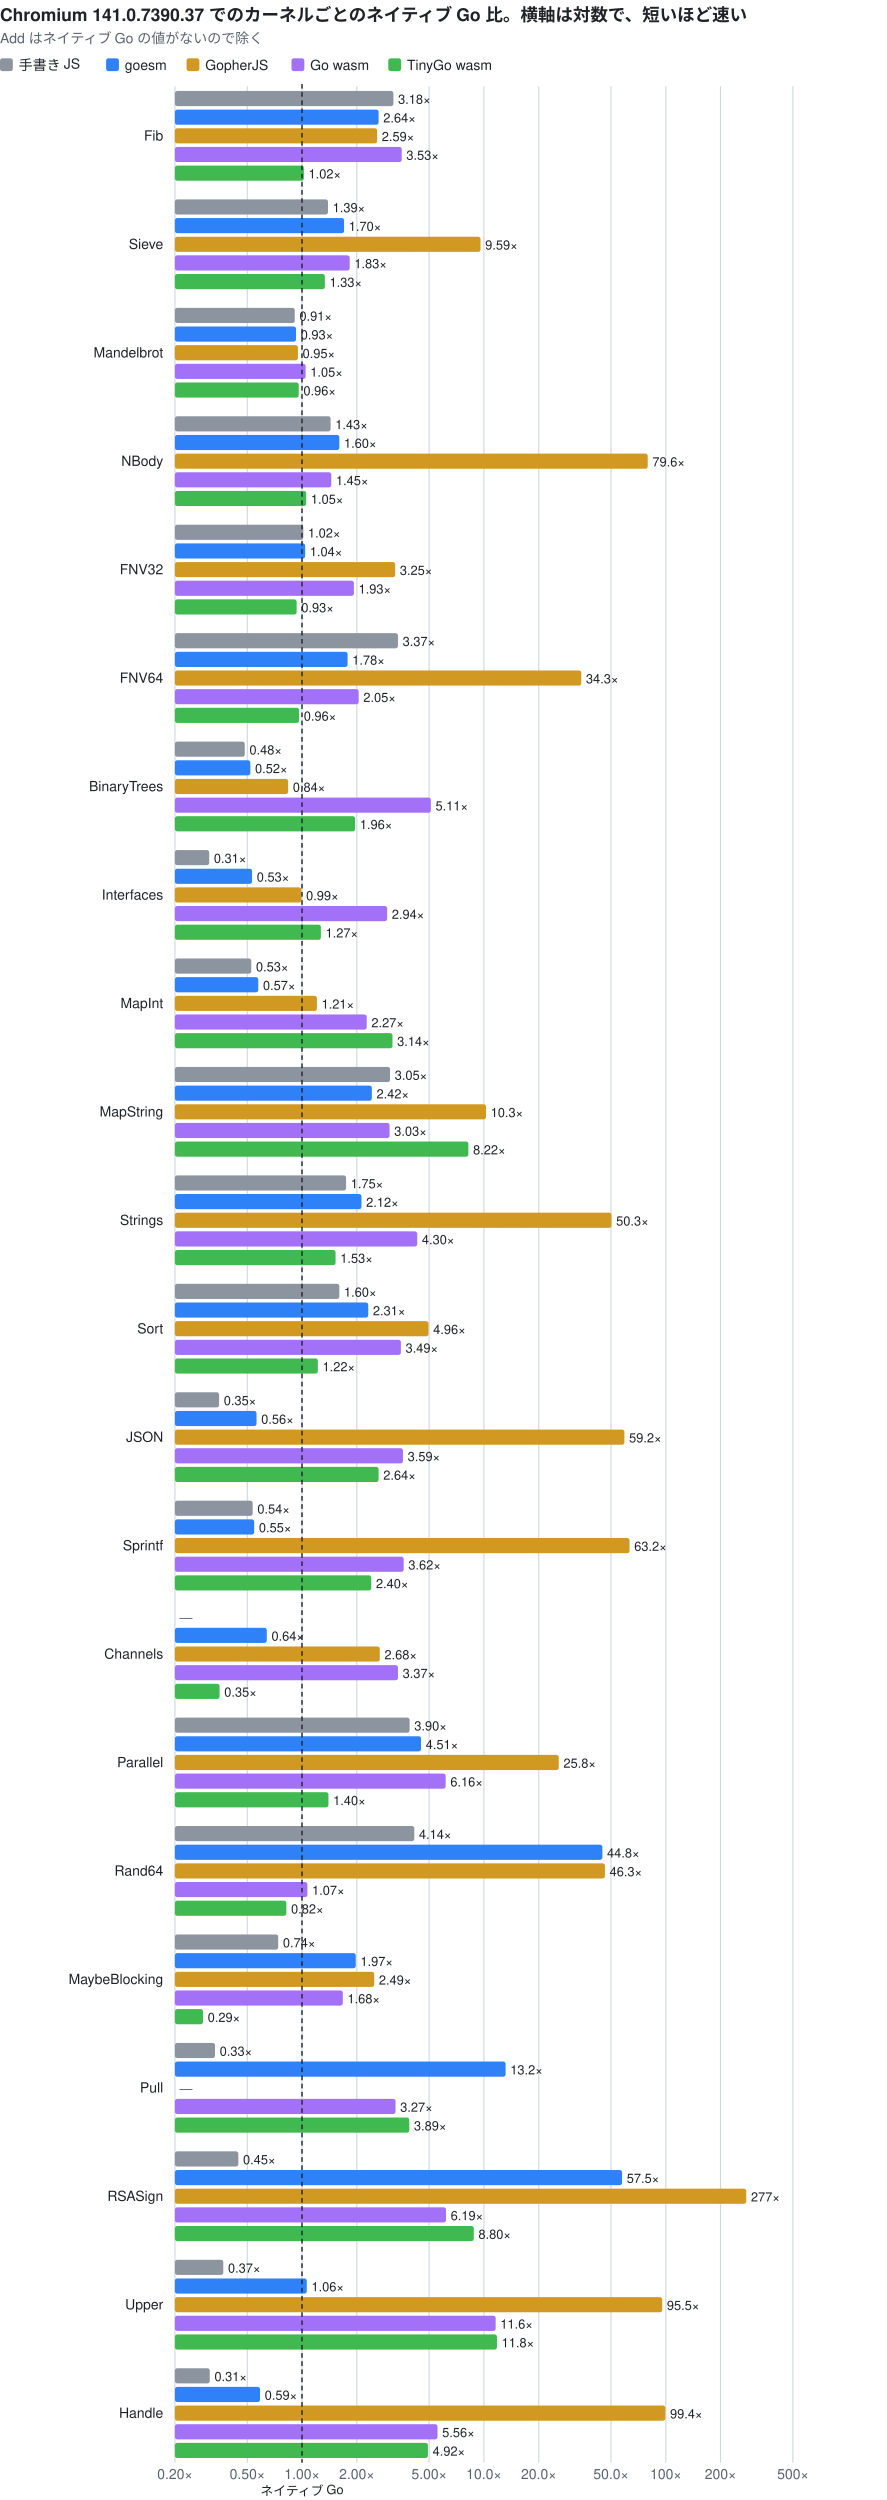
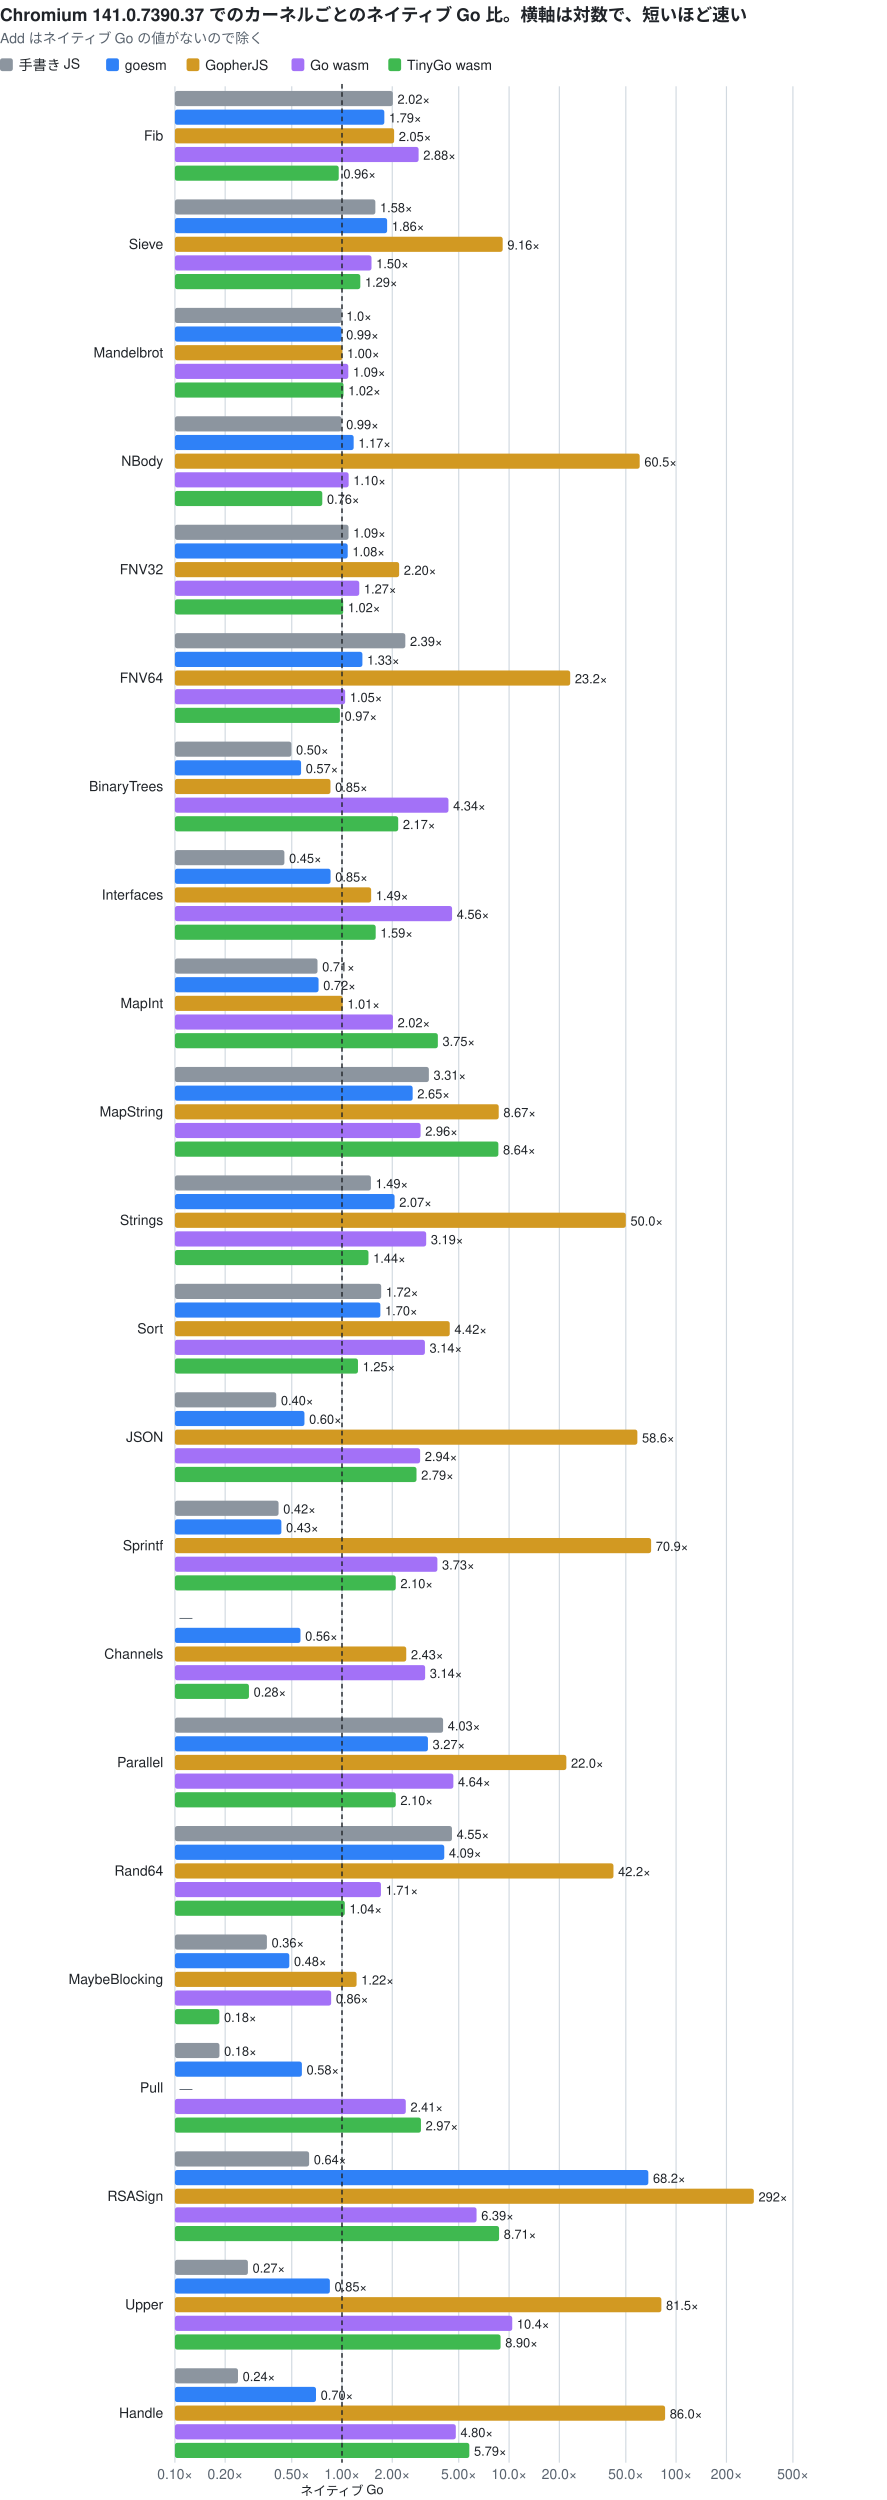
<svg xmlns="http://www.w3.org/2000/svg" width="760" height="2144" viewBox="0 0 760 2144" font-family="-apple-system, 'Segoe UI', Helvetica, Arial, 'Hiragino Sans', 'Noto Sans CJK JP', 'Yu Gothic', sans-serif" font-size="12">
  <style>.t{fill:#1f2328}.m{fill:#59636e}.g{stroke:#d1d9e0}.r{stroke:#1f2328}@media (prefers-color-scheme:dark){.t{fill:#f0f6fc}.m{fill:#9198a1}.g{stroke:#3d444d}.r{stroke:#f0f6fc}}</style>
  <text class="t" x="0" y="18" font-size="15" font-weight="600">Chromium 141.0.7390.37 でのカーネルごとのネイティブ Go 比。横軸は対数で、短いほど速い</text>
  <text class="m" x="0" y="37">Add はネイティブ Go の値がないので除く</text>
  <rect x="0" y="50" width="11" height="11" rx="2" fill="#8c959f" />
  <text class="t" x="16" y="60">手書き JS</text>
  <rect x="91" y="50" width="11" height="11" rx="2" fill="#2f81f7" />
  <text class="t" x="107" y="60">goesm</text>
  <rect x="160" y="50" width="11" height="11" rx="2" fill="#d29922" />
  <text class="t" x="176" y="60">GopherJS</text>
  <rect x="250" y="50" width="11" height="11" rx="2" fill="#a371f7" />
  <text class="t" x="266" y="60">Go wasm</text>
  <rect x="333" y="50" width="11" height="11" rx="2" fill="#3fb950" />
  <text class="t" x="349" y="60">TinyGo wasm</text>
  <line class="g" x1="150.0" y1="74" x2="150.0" y2="2112" />
-   <text class="m" x="150.0" y="2126" text-anchor="middle">0.20×</text>
-   <line class="g" x1="212.1" y1="74" x2="212.1" y2="2112" />
-   <text class="m" x="212.1" y="2126" text-anchor="middle">0.50×</text>
-   <line class="g" x1="259.0" y1="74" x2="259.0" y2="2112" />
-   <text class="m" x="259.0" y="2126" text-anchor="middle">1.00×</text>
-   <line class="g" x1="306.0" y1="74" x2="306.0" y2="2112" />
-   <text class="m" x="306.0" y="2126" text-anchor="middle">2.00×</text>
-   <line class="g" x1="368.0" y1="74" x2="368.0" y2="2112" />
-   <text class="m" x="368.0" y="2126" text-anchor="middle">5.00×</text>
-   <line class="g" x1="415.0" y1="74" x2="415.0" y2="2112" />
-   <text class="m" x="415.0" y="2126" text-anchor="middle">10.0×</text>
-   <line class="g" x1="462.0" y1="74" x2="462.0" y2="2112" />
-   <text class="m" x="462.0" y="2126" text-anchor="middle">20.0×</text>
-   <line class="g" x1="524.0" y1="74" x2="524.0" y2="2112" />
-   <text class="m" x="524.0" y="2126" text-anchor="middle">50.0×</text>
-   <line class="g" x1="571.0" y1="74" x2="571.0" y2="2112" />
-   <text class="m" x="571.0" y="2126" text-anchor="middle">100×</text>
-   <line class="g" x1="617.9" y1="74" x2="617.9" y2="2112" />
-   <text class="m" x="617.9" y="2126" text-anchor="middle">200×</text>
+   <text class="m" x="150.0" y="2126" text-anchor="middle">0.10×</text>
+   <line class="g" x1="193.1" y1="74" x2="193.1" y2="2112" />
+   <text class="m" x="193.1" y="2126" text-anchor="middle">0.20×</text>
+   <line class="g" x1="250.2" y1="74" x2="250.2" y2="2112" />
+   <text class="m" x="250.2" y="2126" text-anchor="middle">0.50×</text>
+   <line class="g" x1="293.3" y1="74" x2="293.3" y2="2112" />
+   <text class="m" x="293.3" y="2126" text-anchor="middle">1.00×</text>
+   <line class="g" x1="336.4" y1="74" x2="336.4" y2="2112" />
+   <text class="m" x="336.4" y="2126" text-anchor="middle">2.00×</text>
+   <line class="g" x1="393.4" y1="74" x2="393.4" y2="2112" />
+   <text class="m" x="393.4" y="2126" text-anchor="middle">5.00×</text>
+   <line class="g" x1="436.6" y1="74" x2="436.6" y2="2112" />
+   <text class="m" x="436.6" y="2126" text-anchor="middle">10.0×</text>
+   <line class="g" x1="479.7" y1="74" x2="479.7" y2="2112" />
+   <text class="m" x="479.7" y="2126" text-anchor="middle">20.0×</text>
+   <line class="g" x1="536.7" y1="74" x2="536.7" y2="2112" />
+   <text class="m" x="536.7" y="2126" text-anchor="middle">50.0×</text>
+   <line class="g" x1="579.8" y1="74" x2="579.8" y2="2112" />
+   <text class="m" x="579.8" y="2126" text-anchor="middle">100×</text>
+   <line class="g" x1="623.0" y1="74" x2="623.0" y2="2112" />
+   <text class="m" x="623.0" y="2126" text-anchor="middle">200×</text>
  <line class="g" x1="680.0" y1="74" x2="680.0" y2="2112" />
  <text class="m" x="680.0" y="2126" text-anchor="middle">500×</text>
  <text class="t" x="140" y="120.5" text-anchor="end">Fib</text>
-   <rect x="150" y="78" width="187.4" height="13" rx="2" fill="#8c959f" />
-   <text class="t" x="341.4" y="89" font-size="11">3.18×</text>
-   <rect x="150" y="94" width="174.7" height="13" rx="2" fill="#2f81f7" />
-   <text class="t" x="328.7" y="105" font-size="11">2.64×</text>
-   <rect x="150" y="110" width="173.4" height="13" rx="2" fill="#d29922" />
-   <text class="t" x="327.4" y="121" font-size="11">2.59×</text>
-   <rect x="150" y="126" width="194.5" height="13" rx="2" fill="#a371f7" />
-   <text class="t" x="348.5" y="137" font-size="11">3.53×</text>
-   <rect x="150" y="142" width="110.6" height="13" rx="2" fill="#3fb950" />
-   <text class="t" x="264.6" y="153" font-size="11">1.02×</text>
+   <rect x="150" y="78" width="186.9" height="13" rx="2" fill="#8c959f" />
+   <text class="t" x="340.9" y="89" font-size="11">2.02×</text>
+   <rect x="150" y="94" width="179.6" height="13" rx="2" fill="#2f81f7" />
+   <text class="t" x="333.6" y="105" font-size="11">1.79×</text>
+   <rect x="150" y="110" width="188.0" height="13" rx="2" fill="#d29922" />
+   <text class="t" x="342.0" y="121" font-size="11">2.05×</text>
+   <rect x="150" y="126" width="209.0" height="13" rx="2" fill="#a371f7" />
+   <text class="t" x="363.0" y="137" font-size="11">2.88×</text>
+   <rect x="150" y="142" width="140.5" height="13" rx="2" fill="#3fb950" />
+   <text class="t" x="294.5" y="153" font-size="11">0.96×</text>
  <text class="t" x="140" y="213.5" text-anchor="end">Sieve</text>
-   <rect x="150" y="171" width="131.3" height="13" rx="2" fill="#8c959f" />
-   <text class="t" x="285.3" y="182" font-size="11">1.39×</text>
-   <rect x="150" y="187" width="145.1" height="13" rx="2" fill="#2f81f7" />
-   <text class="t" x="299.1" y="198" font-size="11">1.70×</text>
-   <rect x="150" y="203" width="262.1" height="13" rx="2" fill="#d29922" />
-   <text class="t" x="416.1" y="214" font-size="11">9.59×</text>
-   <rect x="150" y="219" width="149.9" height="13" rx="2" fill="#a371f7" />
-   <text class="t" x="303.9" y="230" font-size="11">1.83×</text>
-   <rect x="150" y="235" width="128.6" height="13" rx="2" fill="#3fb950" />
-   <text class="t" x="282.6" y="246" font-size="11">1.33×</text>
+   <rect x="150" y="171" width="171.9" height="13" rx="2" fill="#8c959f" />
+   <text class="t" x="325.9" y="182" font-size="11">1.58×</text>
+   <rect x="150" y="187" width="182.0" height="13" rx="2" fill="#2f81f7" />
+   <text class="t" x="336.0" y="198" font-size="11">1.86×</text>
+   <rect x="150" y="203" width="281.1" height="13" rx="2" fill="#d29922" />
+   <text class="t" x="435.1" y="214" font-size="11">9.16×</text>
+   <rect x="150" y="219" width="168.6" height="13" rx="2" fill="#a371f7" />
+   <text class="t" x="322.6" y="230" font-size="11">1.50×</text>
+   <rect x="150" y="235" width="159.0" height="13" rx="2" fill="#3fb950" />
+   <text class="t" x="313.0" y="246" font-size="11">1.29×</text>
  <text class="t" x="140" y="306.5" text-anchor="end">Mandelbrot</text>
-   <rect x="150" y="264" width="102.8" height="13" rx="2" fill="#8c959f" />
-   <text class="t" x="256.8" y="275" font-size="11">0.91×</text>
-   <rect x="150" y="280" width="103.9" height="13" rx="2" fill="#2f81f7" />
-   <text class="t" x="257.9" y="291" font-size="11">0.93×</text>
-   <rect x="150" y="296" width="105.5" height="13" rx="2" fill="#d29922" />
-   <text class="t" x="259.5" y="307" font-size="11">0.95×</text>
-   <rect x="150" y="312" width="112.1" height="13" rx="2" fill="#a371f7" />
-   <text class="t" x="266.1" y="323" font-size="11">1.05×</text>
-   <rect x="150" y="328" width="106.2" height="13" rx="2" fill="#3fb950" />
-   <text class="t" x="260.2" y="339" font-size="11">0.96×</text>
+   <rect x="150" y="264" width="143.0" height="13" rx="2" fill="#8c959f" />
+   <text class="t" x="297.0" y="275" font-size="11">1.0×</text>
+   <rect x="150" y="280" width="142.9" height="13" rx="2" fill="#2f81f7" />
+   <text class="t" x="296.9" y="291" font-size="11">0.99×</text>
+   <rect x="150" y="296" width="143.6" height="13" rx="2" fill="#d29922" />
+   <text class="t" x="297.6" y="307" font-size="11">1.00×</text>
+   <rect x="150" y="312" width="148.7" height="13" rx="2" fill="#a371f7" />
+   <text class="t" x="302.7" y="323" font-size="11">1.09×</text>
+   <rect x="150" y="328" width="144.6" height="13" rx="2" fill="#3fb950" />
+   <text class="t" x="298.6" y="339" font-size="11">1.02×</text>
  <text class="t" x="140" y="399.5" text-anchor="end">NBody</text>
-   <rect x="150" y="357" width="133.5" height="13" rx="2" fill="#8c959f" />
-   <text class="t" x="287.5" y="368" font-size="11">1.43×</text>
-   <rect x="150" y="373" width="141.0" height="13" rx="2" fill="#2f81f7" />
-   <text class="t" x="295.0" y="384" font-size="11">1.60×</text>
-   <rect x="150" y="389" width="405.5" height="13" rx="2" fill="#d29922" />
-   <text class="t" x="559.5" y="400" font-size="11">79.6×</text>
-   <rect x="150" y="405" width="134.1" height="13" rx="2" fill="#a371f7" />
-   <text class="t" x="288.1" y="416" font-size="11">1.45×</text>
-   <rect x="150" y="421" width="112.6" height="13" rx="2" fill="#3fb950" />
-   <text class="t" x="266.6" y="432" font-size="11">1.05×</text>
+   <rect x="150" y="357" width="142.9" height="13" rx="2" fill="#8c959f" />
+   <text class="t" x="296.9" y="368" font-size="11">0.99×</text>
+   <rect x="150" y="373" width="153.3" height="13" rx="2" fill="#2f81f7" />
+   <text class="t" x="307.3" y="384" font-size="11">1.17×</text>
+   <rect x="150" y="389" width="398.6" height="13" rx="2" fill="#d29922" />
+   <text class="t" x="552.6" y="400" font-size="11">60.5×</text>
+   <rect x="150" y="405" width="149.0" height="13" rx="2" fill="#a371f7" />
+   <text class="t" x="303.0" y="416" font-size="11">1.10×</text>
+   <rect x="150" y="421" width="126.4" height="13" rx="2" fill="#3fb950" />
+   <text class="t" x="280.4" y="432" font-size="11">0.76×</text>
  <text class="t" x="140" y="492.5" text-anchor="end">FNV32</text>
-   <rect x="150" y="450" width="110.1" height="13" rx="2" fill="#8c959f" />
-   <text class="t" x="264.1" y="461" font-size="11">1.02×</text>
-   <rect x="150" y="466" width="111.7" height="13" rx="2" fill="#2f81f7" />
-   <text class="t" x="265.7" y="477" font-size="11">1.04×</text>
-   <rect x="150" y="482" width="188.9" height="13" rx="2" fill="#d29922" />
-   <text class="t" x="342.9" y="493" font-size="11">3.25×</text>
-   <rect x="150" y="498" width="153.5" height="13" rx="2" fill="#a371f7" />
-   <text class="t" x="307.5" y="509" font-size="11">1.93×</text>
-   <rect x="150" y="514" width="104.4" height="13" rx="2" fill="#3fb950" />
-   <text class="t" x="258.4" y="525" font-size="11">0.93×</text>
+   <rect x="150" y="450" width="148.9" height="13" rx="2" fill="#8c959f" />
+   <text class="t" x="302.9" y="461" font-size="11">1.09×</text>
+   <rect x="150" y="466" width="148.2" height="13" rx="2" fill="#2f81f7" />
+   <text class="t" x="302.2" y="477" font-size="11">1.08×</text>
+   <rect x="150" y="482" width="192.3" height="13" rx="2" fill="#d29922" />
+   <text class="t" x="346.3" y="493" font-size="11">2.20×</text>
+   <rect x="150" y="498" width="158.1" height="13" rx="2" fill="#a371f7" />
+   <text class="t" x="312.1" y="509" font-size="11">1.27×</text>
+   <rect x="150" y="514" width="144.3" height="13" rx="2" fill="#3fb950" />
+   <text class="t" x="298.3" y="525" font-size="11">1.02×</text>
  <text class="t" x="140" y="585.5" text-anchor="end">FNV64</text>
-   <rect x="150" y="543" width="191.3" height="13" rx="2" fill="#8c959f" />
-   <text class="t" x="345.3" y="554" font-size="11">3.37×</text>
-   <rect x="150" y="559" width="148.1" height="13" rx="2" fill="#2f81f7" />
-   <text class="t" x="302.1" y="570" font-size="11">1.78×</text>
-   <rect x="150" y="575" width="348.5" height="13" rx="2" fill="#d29922" />
-   <text class="t" x="502.5" y="586" font-size="11">34.3×</text>
-   <rect x="150" y="591" width="157.6" height="13" rx="2" fill="#a371f7" />
-   <text class="t" x="311.6" y="602" font-size="11">2.05×</text>
-   <rect x="150" y="607" width="106.5" height="13" rx="2" fill="#3fb950" />
-   <text class="t" x="260.5" y="618" font-size="11">0.96×</text>
+   <rect x="150" y="543" width="197.6" height="13" rx="2" fill="#8c959f" />
+   <text class="t" x="351.6" y="554" font-size="11">2.39×</text>
+   <rect x="150" y="559" width="160.8" height="13" rx="2" fill="#2f81f7" />
+   <text class="t" x="314.8" y="570" font-size="11">1.33×</text>
+   <rect x="150" y="575" width="339.0" height="13" rx="2" fill="#d29922" />
+   <text class="t" x="493.0" y="586" font-size="11">23.2×</text>
+   <rect x="150" y="591" width="146.0" height="13" rx="2" fill="#a371f7" />
+   <text class="t" x="300.0" y="602" font-size="11">1.05×</text>
+   <rect x="150" y="607" width="141.5" height="13" rx="2" fill="#3fb950" />
+   <text class="t" x="295.5" y="618" font-size="11">0.97×</text>
  <text class="t" x="140" y="678.5" text-anchor="end">BinaryTrees</text>
-   <rect x="150" y="636" width="59.9" height="13" rx="2" fill="#8c959f" />
-   <text class="t" x="213.9" y="647" font-size="11">0.48×</text>
-   <rect x="150" y="652" width="64.7" height="13" rx="2" fill="#2f81f7" />
-   <text class="t" x="218.7" y="663" font-size="11">0.52×</text>
-   <rect x="150" y="668" width="97.1" height="13" rx="2" fill="#d29922" />
-   <text class="t" x="251.1" y="679" font-size="11">0.84×</text>
-   <rect x="150" y="684" width="219.5" height="13" rx="2" fill="#a371f7" />
-   <text class="t" x="373.5" y="695" font-size="11">5.11×</text>
-   <rect x="150" y="700" width="154.6" height="13" rx="2" fill="#3fb950" />
-   <text class="t" x="308.6" y="711" font-size="11">1.96×</text>
+   <rect x="150" y="636" width="99.9" height="13" rx="2" fill="#8c959f" />
+   <text class="t" x="253.9" y="647" font-size="11">0.50×</text>
+   <rect x="150" y="652" width="108.2" height="13" rx="2" fill="#2f81f7" />
+   <text class="t" x="262.2" y="663" font-size="11">0.57×</text>
+   <rect x="150" y="668" width="133.4" height="13" rx="2" fill="#d29922" />
+   <text class="t" x="287.4" y="679" font-size="11">0.85×</text>
+   <rect x="150" y="684" width="234.6" height="13" rx="2" fill="#a371f7" />
+   <text class="t" x="388.6" y="695" font-size="11">4.34×</text>
+   <rect x="150" y="700" width="191.5" height="13" rx="2" fill="#3fb950" />
+   <text class="t" x="345.5" y="711" font-size="11">2.17×</text>
  <text class="t" x="140" y="771.5" text-anchor="end">Interfaces</text>
-   <rect x="150" y="729" width="29.4" height="13" rx="2" fill="#8c959f" />
-   <text class="t" x="183.4" y="740" font-size="11">0.31×</text>
-   <rect x="150" y="745" width="66.2" height="13" rx="2" fill="#2f81f7" />
-   <text class="t" x="220.2" y="756" font-size="11">0.53×</text>
-   <rect x="150" y="761" width="108.5" height="13" rx="2" fill="#d29922" />
-   <text class="t" x="262.5" y="772" font-size="11">0.99×</text>
-   <rect x="150" y="777" width="182.0" height="13" rx="2" fill="#a371f7" />
-   <text class="t" x="336.0" y="788" font-size="11">2.94×</text>
-   <rect x="150" y="793" width="125.2" height="13" rx="2" fill="#3fb950" />
-   <text class="t" x="279.2" y="804" font-size="11">1.27×</text>
+   <rect x="150" y="729" width="93.9" height="13" rx="2" fill="#8c959f" />
+   <text class="t" x="247.9" y="740" font-size="11">0.45×</text>
+   <rect x="150" y="745" width="133.5" height="13" rx="2" fill="#2f81f7" />
+   <text class="t" x="287.5" y="756" font-size="11">0.85×</text>
+   <rect x="150" y="761" width="168.3" height="13" rx="2" fill="#d29922" />
+   <text class="t" x="322.3" y="772" font-size="11">1.49×</text>
+   <rect x="150" y="777" width="237.7" height="13" rx="2" fill="#a371f7" />
+   <text class="t" x="391.7" y="788" font-size="11">4.56×</text>
+   <rect x="150" y="793" width="172.2" height="13" rx="2" fill="#3fb950" />
+   <text class="t" x="326.2" y="804" font-size="11">1.59×</text>
  <text class="t" x="140" y="864.5" text-anchor="end">MapInt</text>
-   <rect x="150" y="822" width="65.5" height="13" rx="2" fill="#8c959f" />
-   <text class="t" x="219.5" y="833" font-size="11">0.53×</text>
-   <rect x="150" y="838" width="71.5" height="13" rx="2" fill="#2f81f7" />
-   <text class="t" x="225.5" y="849" font-size="11">0.57×</text>
-   <rect x="150" y="854" width="121.8" height="13" rx="2" fill="#d29922" />
-   <text class="t" x="275.8" y="865" font-size="11">1.21×</text>
-   <rect x="150" y="870" width="164.5" height="13" rx="2" fill="#a371f7" />
-   <text class="t" x="318.5" y="881" font-size="11">2.27×</text>
-   <rect x="150" y="886" width="186.6" height="13" rx="2" fill="#3fb950" />
-   <text class="t" x="340.6" y="897" font-size="11">3.14×</text>
+   <rect x="150" y="822" width="122.3" height="13" rx="2" fill="#8c959f" />
+   <text class="t" x="276.3" y="833" font-size="11">0.71×</text>
+   <rect x="150" y="838" width="123.2" height="13" rx="2" fill="#2f81f7" />
+   <text class="t" x="277.2" y="849" font-size="11">0.72×</text>
+   <rect x="150" y="854" width="143.9" height="13" rx="2" fill="#d29922" />
+   <text class="t" x="297.9" y="865" font-size="11">1.01×</text>
+   <rect x="150" y="870" width="187.0" height="13" rx="2" fill="#a371f7" />
+   <text class="t" x="341.0" y="881" font-size="11">2.02×</text>
+   <rect x="150" y="886" width="225.5" height="13" rx="2" fill="#3fb950" />
+   <text class="t" x="379.5" y="897" font-size="11">3.75×</text>
  <text class="t" x="140" y="957.5" text-anchor="end">MapString</text>
-   <rect x="150" y="915" width="184.5" height="13" rx="2" fill="#8c959f" />
-   <text class="t" x="338.5" y="926" font-size="11">3.05×</text>
-   <rect x="150" y="931" width="168.9" height="13" rx="2" fill="#2f81f7" />
-   <text class="t" x="322.9" y="942" font-size="11">2.42×</text>
-   <rect x="150" y="947" width="266.8" height="13" rx="2" fill="#d29922" />
-   <text class="t" x="420.8" y="958" font-size="11">10.3×</text>
-   <rect x="150" y="963" width="184.1" height="13" rx="2" fill="#a371f7" />
-   <text class="t" x="338.1" y="974" font-size="11">3.03×</text>
-   <rect x="150" y="979" width="251.7" height="13" rx="2" fill="#3fb950" />
-   <text class="t" x="405.7" y="990" font-size="11">8.22×</text>
+   <rect x="150" y="915" width="217.8" height="13" rx="2" fill="#8c959f" />
+   <text class="t" x="371.8" y="926" font-size="11">3.31×</text>
+   <rect x="150" y="931" width="203.9" height="13" rx="2" fill="#2f81f7" />
+   <text class="t" x="357.9" y="942" font-size="11">2.65×</text>
+   <rect x="150" y="947" width="277.7" height="13" rx="2" fill="#d29922" />
+   <text class="t" x="431.7" y="958" font-size="11">8.67×</text>
+   <rect x="150" y="963" width="210.7" height="13" rx="2" fill="#a371f7" />
+   <text class="t" x="364.7" y="974" font-size="11">2.96×</text>
+   <rect x="150" y="979" width="277.4" height="13" rx="2" fill="#3fb950" />
+   <text class="t" x="431.4" y="990" font-size="11">8.64×</text>
  <text class="t" x="140" y="1050.5" text-anchor="end">Strings</text>
-   <rect x="150" y="1008" width="146.8" height="13" rx="2" fill="#8c959f" />
-   <text class="t" x="300.8" y="1019" font-size="11">1.75×</text>
-   <rect x="150" y="1024" width="160.0" height="13" rx="2" fill="#2f81f7" />
-   <text class="t" x="314.0" y="1035" font-size="11">2.12×</text>
-   <rect x="150" y="1040" width="374.4" height="13" rx="2" fill="#d29922" />
-   <text class="t" x="528.4" y="1051" font-size="11">50.3×</text>
-   <rect x="150" y="1056" width="207.8" height="13" rx="2" fill="#a371f7" />
-   <text class="t" x="361.8" y="1067" font-size="11">4.30×</text>
-   <rect x="150" y="1072" width="137.8" height="13" rx="2" fill="#3fb950" />
-   <text class="t" x="291.8" y="1083" font-size="11">1.53×</text>
+   <rect x="150" y="1008" width="168.1" height="13" rx="2" fill="#8c959f" />
+   <text class="t" x="322.1" y="1019" font-size="11">1.49×</text>
+   <rect x="150" y="1024" width="188.4" height="13" rx="2" fill="#2f81f7" />
+   <text class="t" x="342.4" y="1035" font-size="11">2.07×</text>
+   <rect x="150" y="1040" width="386.7" height="13" rx="2" fill="#d29922" />
+   <text class="t" x="540.7" y="1051" font-size="11">50.0×</text>
+   <rect x="150" y="1056" width="215.5" height="13" rx="2" fill="#a371f7" />
+   <text class="t" x="369.5" y="1067" font-size="11">3.19×</text>
+   <rect x="150" y="1072" width="166.0" height="13" rx="2" fill="#3fb950" />
+   <text class="t" x="320.0" y="1083" font-size="11">1.44×</text>
  <text class="t" x="140" y="1143.5" text-anchor="end">Sort</text>
-   <rect x="150" y="1101" width="141.0" height="13" rx="2" fill="#8c959f" />
-   <text class="t" x="295.0" y="1112" font-size="11">1.60×</text>
-   <rect x="150" y="1117" width="165.8" height="13" rx="2" fill="#2f81f7" />
-   <text class="t" x="319.8" y="1128" font-size="11">2.31×</text>
-   <rect x="150" y="1133" width="217.5" height="13" rx="2" fill="#d29922" />
-   <text class="t" x="371.5" y="1144" font-size="11">4.96×</text>
-   <rect x="150" y="1149" width="193.8" height="13" rx="2" fill="#a371f7" />
-   <text class="t" x="347.8" y="1160" font-size="11">3.49×</text>
-   <rect x="150" y="1165" width="122.6" height="13" rx="2" fill="#3fb950" />
-   <text class="t" x="276.6" y="1176" font-size="11">1.22×</text>
+   <rect x="150" y="1101" width="176.9" height="13" rx="2" fill="#8c959f" />
+   <text class="t" x="330.9" y="1112" font-size="11">1.72×</text>
+   <rect x="150" y="1117" width="176.2" height="13" rx="2" fill="#2f81f7" />
+   <text class="t" x="330.2" y="1128" font-size="11">1.70×</text>
+   <rect x="150" y="1133" width="235.7" height="13" rx="2" fill="#d29922" />
+   <text class="t" x="389.7" y="1144" font-size="11">4.42×</text>
+   <rect x="150" y="1149" width="214.4" height="13" rx="2" fill="#a371f7" />
+   <text class="t" x="368.4" y="1160" font-size="11">3.14×</text>
+   <rect x="150" y="1165" width="157.0" height="13" rx="2" fill="#3fb950" />
+   <text class="t" x="311.0" y="1176" font-size="11">1.25×</text>
  <text class="t" x="140" y="1236.5" text-anchor="end">JSON</text>
-   <rect x="150" y="1194" width="37.9" height="13" rx="2" fill="#8c959f" />
-   <text class="t" x="191.9" y="1205" font-size="11">0.35×</text>
-   <rect x="150" y="1210" width="70.0" height="13" rx="2" fill="#2f81f7" />
-   <text class="t" x="224.0" y="1221" font-size="11">0.56×</text>
-   <rect x="150" y="1226" width="385.5" height="13" rx="2" fill="#d29922" />
-   <text class="t" x="539.5" y="1237" font-size="11">59.2×</text>
-   <rect x="150" y="1242" width="195.6" height="13" rx="2" fill="#a371f7" />
-   <text class="t" x="349.6" y="1253" font-size="11">3.59×</text>
-   <rect x="150" y="1258" width="174.7" height="13" rx="2" fill="#3fb950" />
-   <text class="t" x="328.7" y="1269" font-size="11">2.64×</text>
+   <rect x="150" y="1194" width="86.9" height="13" rx="2" fill="#8c959f" />
+   <text class="t" x="240.9" y="1205" font-size="11">0.40×</text>
+   <rect x="150" y="1210" width="111.1" height="13" rx="2" fill="#2f81f7" />
+   <text class="t" x="265.1" y="1221" font-size="11">0.60×</text>
+   <rect x="150" y="1226" width="396.6" height="13" rx="2" fill="#d29922" />
+   <text class="t" x="550.6" y="1237" font-size="11">58.6×</text>
+   <rect x="150" y="1242" width="210.3" height="13" rx="2" fill="#a371f7" />
+   <text class="t" x="364.3" y="1253" font-size="11">2.94×</text>
+   <rect x="150" y="1258" width="207.2" height="13" rx="2" fill="#3fb950" />
+   <text class="t" x="361.2" y="1269" font-size="11">2.79×</text>
  <text class="t" x="140" y="1329.5" text-anchor="end">Sprintf</text>
-   <rect x="150" y="1287" width="66.7" height="13" rx="2" fill="#8c959f" />
-   <text class="t" x="220.7" y="1298" font-size="11">0.54×</text>
-   <rect x="150" y="1303" width="68.0" height="13" rx="2" fill="#2f81f7" />
-   <text class="t" x="222.0" y="1314" font-size="11">0.55×</text>
-   <rect x="150" y="1319" width="389.9" height="13" rx="2" fill="#d29922" />
-   <text class="t" x="543.9" y="1330" font-size="11">63.2×</text>
-   <rect x="150" y="1335" width="196.2" height="13" rx="2" fill="#a371f7" />
-   <text class="t" x="350.2" y="1346" font-size="11">3.62×</text>
-   <rect x="150" y="1351" width="168.4" height="13" rx="2" fill="#3fb950" />
-   <text class="t" x="322.4" y="1362" font-size="11">2.40×</text>
+   <rect x="150" y="1287" width="88.9" height="13" rx="2" fill="#8c959f" />
+   <text class="t" x="242.9" y="1298" font-size="11">0.42×</text>
+   <rect x="150" y="1303" width="91.3" height="13" rx="2" fill="#2f81f7" />
+   <text class="t" x="245.3" y="1314" font-size="11">0.43×</text>
+   <rect x="150" y="1319" width="408.4" height="13" rx="2" fill="#d29922" />
+   <text class="t" x="562.4" y="1330" font-size="11">70.9×</text>
+   <rect x="150" y="1335" width="225.1" height="13" rx="2" fill="#a371f7" />
+   <text class="t" x="379.1" y="1346" font-size="11">3.73×</text>
+   <rect x="150" y="1351" width="189.4" height="13" rx="2" fill="#3fb950" />
+   <text class="t" x="343.4" y="1362" font-size="11">2.10×</text>
  <text class="t" x="140" y="1422.5" text-anchor="end">Channels</text>
  <text class="m" x="154" y="1391" font-size="11">—</text>
-   <rect x="150" y="1396" width="78.8" height="13" rx="2" fill="#2f81f7" />
-   <text class="t" x="232.8" y="1407" font-size="11">0.64×</text>
-   <rect x="150" y="1412" width="175.7" height="13" rx="2" fill="#d29922" />
-   <text class="t" x="329.7" y="1423" font-size="11">2.68×</text>
-   <rect x="150" y="1428" width="191.3" height="13" rx="2" fill="#a371f7" />
-   <text class="t" x="345.3" y="1439" font-size="11">3.37×</text>
-   <rect x="150" y="1444" width="38.3" height="13" rx="2" fill="#3fb950" />
-   <text class="t" x="192.3" y="1455" font-size="11">0.35×</text>
+   <rect x="150" y="1396" width="107.7" height="13" rx="2" fill="#2f81f7" />
+   <text class="t" x="261.7" y="1407" font-size="11">0.56×</text>
+   <rect x="150" y="1412" width="198.4" height="13" rx="2" fill="#d29922" />
+   <text class="t" x="352.4" y="1423" font-size="11">2.43×</text>
+   <rect x="150" y="1428" width="214.6" height="13" rx="2" fill="#a371f7" />
+   <text class="t" x="368.6" y="1439" font-size="11">3.14×</text>
+   <rect x="150" y="1444" width="63.5" height="13" rx="2" fill="#3fb950" />
+   <text class="t" x="217.5" y="1455" font-size="11">0.28×</text>
  <text class="t" x="140" y="1515.5" text-anchor="end">Parallel</text>
-   <rect x="150" y="1473" width="201.3" height="13" rx="2" fill="#8c959f" />
-   <text class="t" x="355.3" y="1484" font-size="11">3.90×</text>
-   <rect x="150" y="1489" width="211.1" height="13" rx="2" fill="#2f81f7" />
-   <text class="t" x="365.1" y="1500" font-size="11">4.51×</text>
-   <rect x="150" y="1505" width="329.2" height="13" rx="2" fill="#d29922" />
-   <text class="t" x="483.2" y="1516" font-size="11">25.8×</text>
-   <rect x="150" y="1521" width="232.2" height="13" rx="2" fill="#a371f7" />
-   <text class="t" x="386.2" y="1532" font-size="11">6.16×</text>
-   <rect x="150" y="1537" width="131.7" height="13" rx="2" fill="#3fb950" />
-   <text class="t" x="285.7" y="1548" font-size="11">1.40×</text>
+   <rect x="150" y="1473" width="230.0" height="13" rx="2" fill="#8c959f" />
+   <text class="t" x="384.0" y="1484" font-size="11">4.03×</text>
+   <rect x="150" y="1489" width="217.0" height="13" rx="2" fill="#2f81f7" />
+   <text class="t" x="371.0" y="1500" font-size="11">3.27×</text>
+   <rect x="150" y="1505" width="335.7" height="13" rx="2" fill="#d29922" />
+   <text class="t" x="489.7" y="1516" font-size="11">22.0×</text>
+   <rect x="150" y="1521" width="238.8" height="13" rx="2" fill="#a371f7" />
+   <text class="t" x="392.8" y="1532" font-size="11">4.64×</text>
+   <rect x="150" y="1537" width="189.4" height="13" rx="2" fill="#3fb950" />
+   <text class="t" x="343.4" y="1548" font-size="11">2.10×</text>
  <text class="t" x="140" y="1608.5" text-anchor="end">Rand64</text>
-   <rect x="150" y="1566" width="205.3" height="13" rx="2" fill="#8c959f" />
-   <text class="t" x="359.3" y="1577" font-size="11">4.14×</text>
-   <rect x="150" y="1582" width="366.6" height="13" rx="2" fill="#2f81f7" />
-   <text class="t" x="520.6" y="1593" font-size="11">44.8×</text>
-   <rect x="150" y="1598" width="368.8" height="13" rx="2" fill="#d29922" />
-   <text class="t" x="522.8" y="1609" font-size="11">46.3×</text>
-   <rect x="150" y="1614" width="113.6" height="13" rx="2" fill="#a371f7" />
-   <text class="t" x="267.6" y="1625" font-size="11">1.07×</text>
-   <rect x="150" y="1630" width="95.6" height="13" rx="2" fill="#3fb950" />
-   <text class="t" x="249.6" y="1641" font-size="11">0.82×</text>
+   <rect x="150" y="1566" width="237.6" height="13" rx="2" fill="#8c959f" />
+   <text class="t" x="391.6" y="1577" font-size="11">4.55×</text>
+   <rect x="150" y="1582" width="231.0" height="13" rx="2" fill="#2f81f7" />
+   <text class="t" x="385.0" y="1593" font-size="11">4.09×</text>
+   <rect x="150" y="1598" width="376.1" height="13" rx="2" fill="#d29922" />
+   <text class="t" x="530.1" y="1609" font-size="11">42.2×</text>
+   <rect x="150" y="1614" width="176.7" height="13" rx="2" fill="#a371f7" />
+   <text class="t" x="330.7" y="1625" font-size="11">1.71×</text>
+   <rect x="150" y="1630" width="145.7" height="13" rx="2" fill="#3fb950" />
+   <text class="t" x="299.7" y="1641" font-size="11">1.04×</text>
  <text class="t" x="140" y="1701.5" text-anchor="end">MaybeBlocking</text>
-   <rect x="150" y="1659" width="88.6" height="13" rx="2" fill="#8c959f" />
-   <text class="t" x="242.6" y="1670" font-size="11">0.74×</text>
-   <rect x="150" y="1675" width="155.1" height="13" rx="2" fill="#2f81f7" />
-   <text class="t" x="309.1" y="1686" font-size="11">1.97×</text>
-   <rect x="150" y="1691" width="170.9" height="13" rx="2" fill="#d29922" />
-   <text class="t" x="324.9" y="1702" font-size="11">2.49×</text>
-   <rect x="150" y="1707" width="144.0" height="13" rx="2" fill="#a371f7" />
-   <text class="t" x="298.0" y="1718" font-size="11">1.68×</text>
-   <rect x="150" y="1723" width="24.1" height="13" rx="2" fill="#3fb950" />
-   <text class="t" x="178.1" y="1734" font-size="11">0.29×</text>
+   <rect x="150" y="1659" width="78.9" height="13" rx="2" fill="#8c959f" />
+   <text class="t" x="232.9" y="1670" font-size="11">0.36×</text>
+   <rect x="150" y="1675" width="98.1" height="13" rx="2" fill="#2f81f7" />
+   <text class="t" x="252.1" y="1686" font-size="11">0.48×</text>
+   <rect x="150" y="1691" width="155.8" height="13" rx="2" fill="#d29922" />
+   <text class="t" x="309.8" y="1702" font-size="11">1.22×</text>
+   <rect x="150" y="1707" width="134.0" height="13" rx="2" fill="#a371f7" />
+   <text class="t" x="288.0" y="1718" font-size="11">0.86×</text>
+   <rect x="150" y="1723" width="38.1" height="13" rx="2" fill="#3fb950" />
+   <text class="t" x="192.1" y="1734" font-size="11">0.18×</text>
  <text class="t" x="140" y="1794.5" text-anchor="end">Pull</text>
-   <rect x="150" y="1752" width="34.4" height="13" rx="2" fill="#8c959f" />
-   <text class="t" x="188.4" y="1763" font-size="11">0.33×</text>
-   <rect x="150" y="1768" width="283.6" height="13" rx="2" fill="#2f81f7" />
-   <text class="t" x="437.6" y="1779" font-size="11">13.2×</text>
+   <rect x="150" y="1752" width="38.2" height="13" rx="2" fill="#8c959f" />
+   <text class="t" x="192.2" y="1763" font-size="11">0.18×</text>
+   <rect x="150" y="1768" width="108.9" height="13" rx="2" fill="#2f81f7" />
+   <text class="t" x="262.9" y="1779" font-size="11">0.58×</text>
  <text class="m" x="154" y="1795" font-size="11">—</text>
-   <rect x="150" y="1800" width="189.2" height="13" rx="2" fill="#a371f7" />
-   <text class="t" x="343.2" y="1811" font-size="11">3.27×</text>
-   <rect x="150" y="1816" width="201.0" height="13" rx="2" fill="#3fb950" />
-   <text class="t" x="355.0" y="1827" font-size="11">3.89×</text>
+   <rect x="150" y="1800" width="198.0" height="13" rx="2" fill="#a371f7" />
+   <text class="t" x="352.0" y="1811" font-size="11">2.41×</text>
+   <rect x="150" y="1816" width="211.0" height="13" rx="2" fill="#3fb950" />
+   <text class="t" x="365.0" y="1827" font-size="11">2.97×</text>
  <text class="t" x="140" y="1887.5" text-anchor="end">RSASign</text>
-   <rect x="150" y="1845" width="54.4" height="13" rx="2" fill="#8c959f" />
-   <text class="t" x="208.4" y="1856" font-size="11">0.45×</text>
-   <rect x="150" y="1861" width="383.5" height="13" rx="2" fill="#2f81f7" />
-   <text class="t" x="537.5" y="1872" font-size="11">57.5×</text>
-   <rect x="150" y="1877" width="490.0" height="13" rx="2" fill="#d29922" />
-   <text class="t" x="644.0" y="1888" font-size="11">277×</text>
-   <rect x="150" y="1893" width="232.5" height="13" rx="2" fill="#a371f7" />
-   <text class="t" x="386.5" y="1904" font-size="11">6.19×</text>
-   <rect x="150" y="1909" width="256.3" height="13" rx="2" fill="#3fb950" />
-   <text class="t" x="410.3" y="1920" font-size="11">8.80×</text>
+   <rect x="150" y="1845" width="115.1" height="13" rx="2" fill="#8c959f" />
+   <text class="t" x="269.1" y="1856" font-size="11">0.64×</text>
+   <rect x="150" y="1861" width="406.0" height="13" rx="2" fill="#2f81f7" />
+   <text class="t" x="560.0" y="1872" font-size="11">68.2×</text>
+   <rect x="150" y="1877" width="496.5" height="13" rx="2" fill="#d29922" />
+   <text class="t" x="650.5" y="1888" font-size="11">292×</text>
+   <rect x="150" y="1893" width="258.7" height="13" rx="2" fill="#a371f7" />
+   <text class="t" x="412.7" y="1904" font-size="11">6.39×</text>
+   <rect x="150" y="1909" width="278.0" height="13" rx="2" fill="#3fb950" />
+   <text class="t" x="432.0" y="1920" font-size="11">8.71×</text>
  <text class="t" x="140" y="1980.5" text-anchor="end">Upper</text>
-   <rect x="150" y="1938" width="41.5" height="13" rx="2" fill="#8c959f" />
-   <text class="t" x="195.5" y="1949" font-size="11">0.37×</text>
-   <rect x="150" y="1954" width="113.1" height="13" rx="2" fill="#2f81f7" />
-   <text class="t" x="267.1" y="1965" font-size="11">1.06×</text>
-   <rect x="150" y="1970" width="417.9" height="13" rx="2" fill="#d29922" />
-   <text class="t" x="571.9" y="1981" font-size="11">95.5×</text>
-   <rect x="150" y="1986" width="275.1" height="13" rx="2" fill="#a371f7" />
-   <text class="t" x="429.1" y="1997" font-size="11">11.6×</text>
-   <rect x="150" y="2002" width="276.2" height="13" rx="2" fill="#3fb950" />
-   <text class="t" x="430.2" y="2013" font-size="11">11.8×</text>
+   <rect x="150" y="1938" width="62.6" height="13" rx="2" fill="#8c959f" />
+   <text class="t" x="216.6" y="1949" font-size="11">0.27×</text>
+   <rect x="150" y="1954" width="132.9" height="13" rx="2" fill="#2f81f7" />
+   <text class="t" x="286.9" y="1965" font-size="11">0.85×</text>
+   <rect x="150" y="1970" width="417.2" height="13" rx="2" fill="#d29922" />
+   <text class="t" x="571.2" y="1981" font-size="11">81.5×</text>
+   <rect x="150" y="1986" width="289.3" height="13" rx="2" fill="#a371f7" />
+   <text class="t" x="443.3" y="1997" font-size="11">10.4×</text>
+   <rect x="150" y="2002" width="279.3" height="13" rx="2" fill="#3fb950" />
+   <text class="t" x="433.3" y="2013" font-size="11">8.90×</text>
  <text class="t" x="140" y="2073.5" text-anchor="end">Handle</text>
-   <rect x="150" y="2031" width="29.9" height="13" rx="2" fill="#8c959f" />
-   <text class="t" x="183.9" y="2042" font-size="11">0.31×</text>
-   <rect x="150" y="2047" width="73.0" height="13" rx="2" fill="#2f81f7" />
-   <text class="t" x="227.0" y="2058" font-size="11">0.59×</text>
-   <rect x="150" y="2063" width="420.6" height="13" rx="2" fill="#d29922" />
-   <text class="t" x="574.6" y="2074" font-size="11">99.4×</text>
-   <rect x="150" y="2079" width="225.2" height="13" rx="2" fill="#a371f7" />
-   <text class="t" x="379.2" y="2090" font-size="11">5.56×</text>
-   <rect x="150" y="2095" width="217.0" height="13" rx="2" fill="#3fb950" />
-   <text class="t" x="371.0" y="2106" font-size="11">4.92×</text>
-   <line class="r" x1="259.0" y1="72" x2="259.0" y2="2112" stroke-dasharray="4 3" stroke-width="1.2" />
-   <text class="t" x="259.0" y="2140" text-anchor="middle" font-size="11">ネイティブ Go</text>
+   <rect x="150" y="2031" width="54.1" height="13" rx="2" fill="#8c959f" />
+   <text class="t" x="208.1" y="2042" font-size="11">0.24×</text>
+   <rect x="150" y="2047" width="121.0" height="13" rx="2" fill="#2f81f7" />
+   <text class="t" x="275.0" y="2058" font-size="11">0.70×</text>
+   <rect x="150" y="2063" width="420.4" height="13" rx="2" fill="#d29922" />
+   <text class="t" x="574.4" y="2074" font-size="11">86.0×</text>
+   <rect x="150" y="2079" width="240.9" height="13" rx="2" fill="#a371f7" />
+   <text class="t" x="394.9" y="2090" font-size="11">4.80×</text>
+   <rect x="150" y="2095" width="252.5" height="13" rx="2" fill="#3fb950" />
+   <text class="t" x="406.5" y="2106" font-size="11">5.79×</text>
+   <line class="r" x1="293.3" y1="72" x2="293.3" y2="2112" stroke-dasharray="4 3" stroke-width="1.2" />
+   <text class="t" x="293.3" y="2140" text-anchor="middle" font-size="11">ネイティブ Go</text>
</svg>
